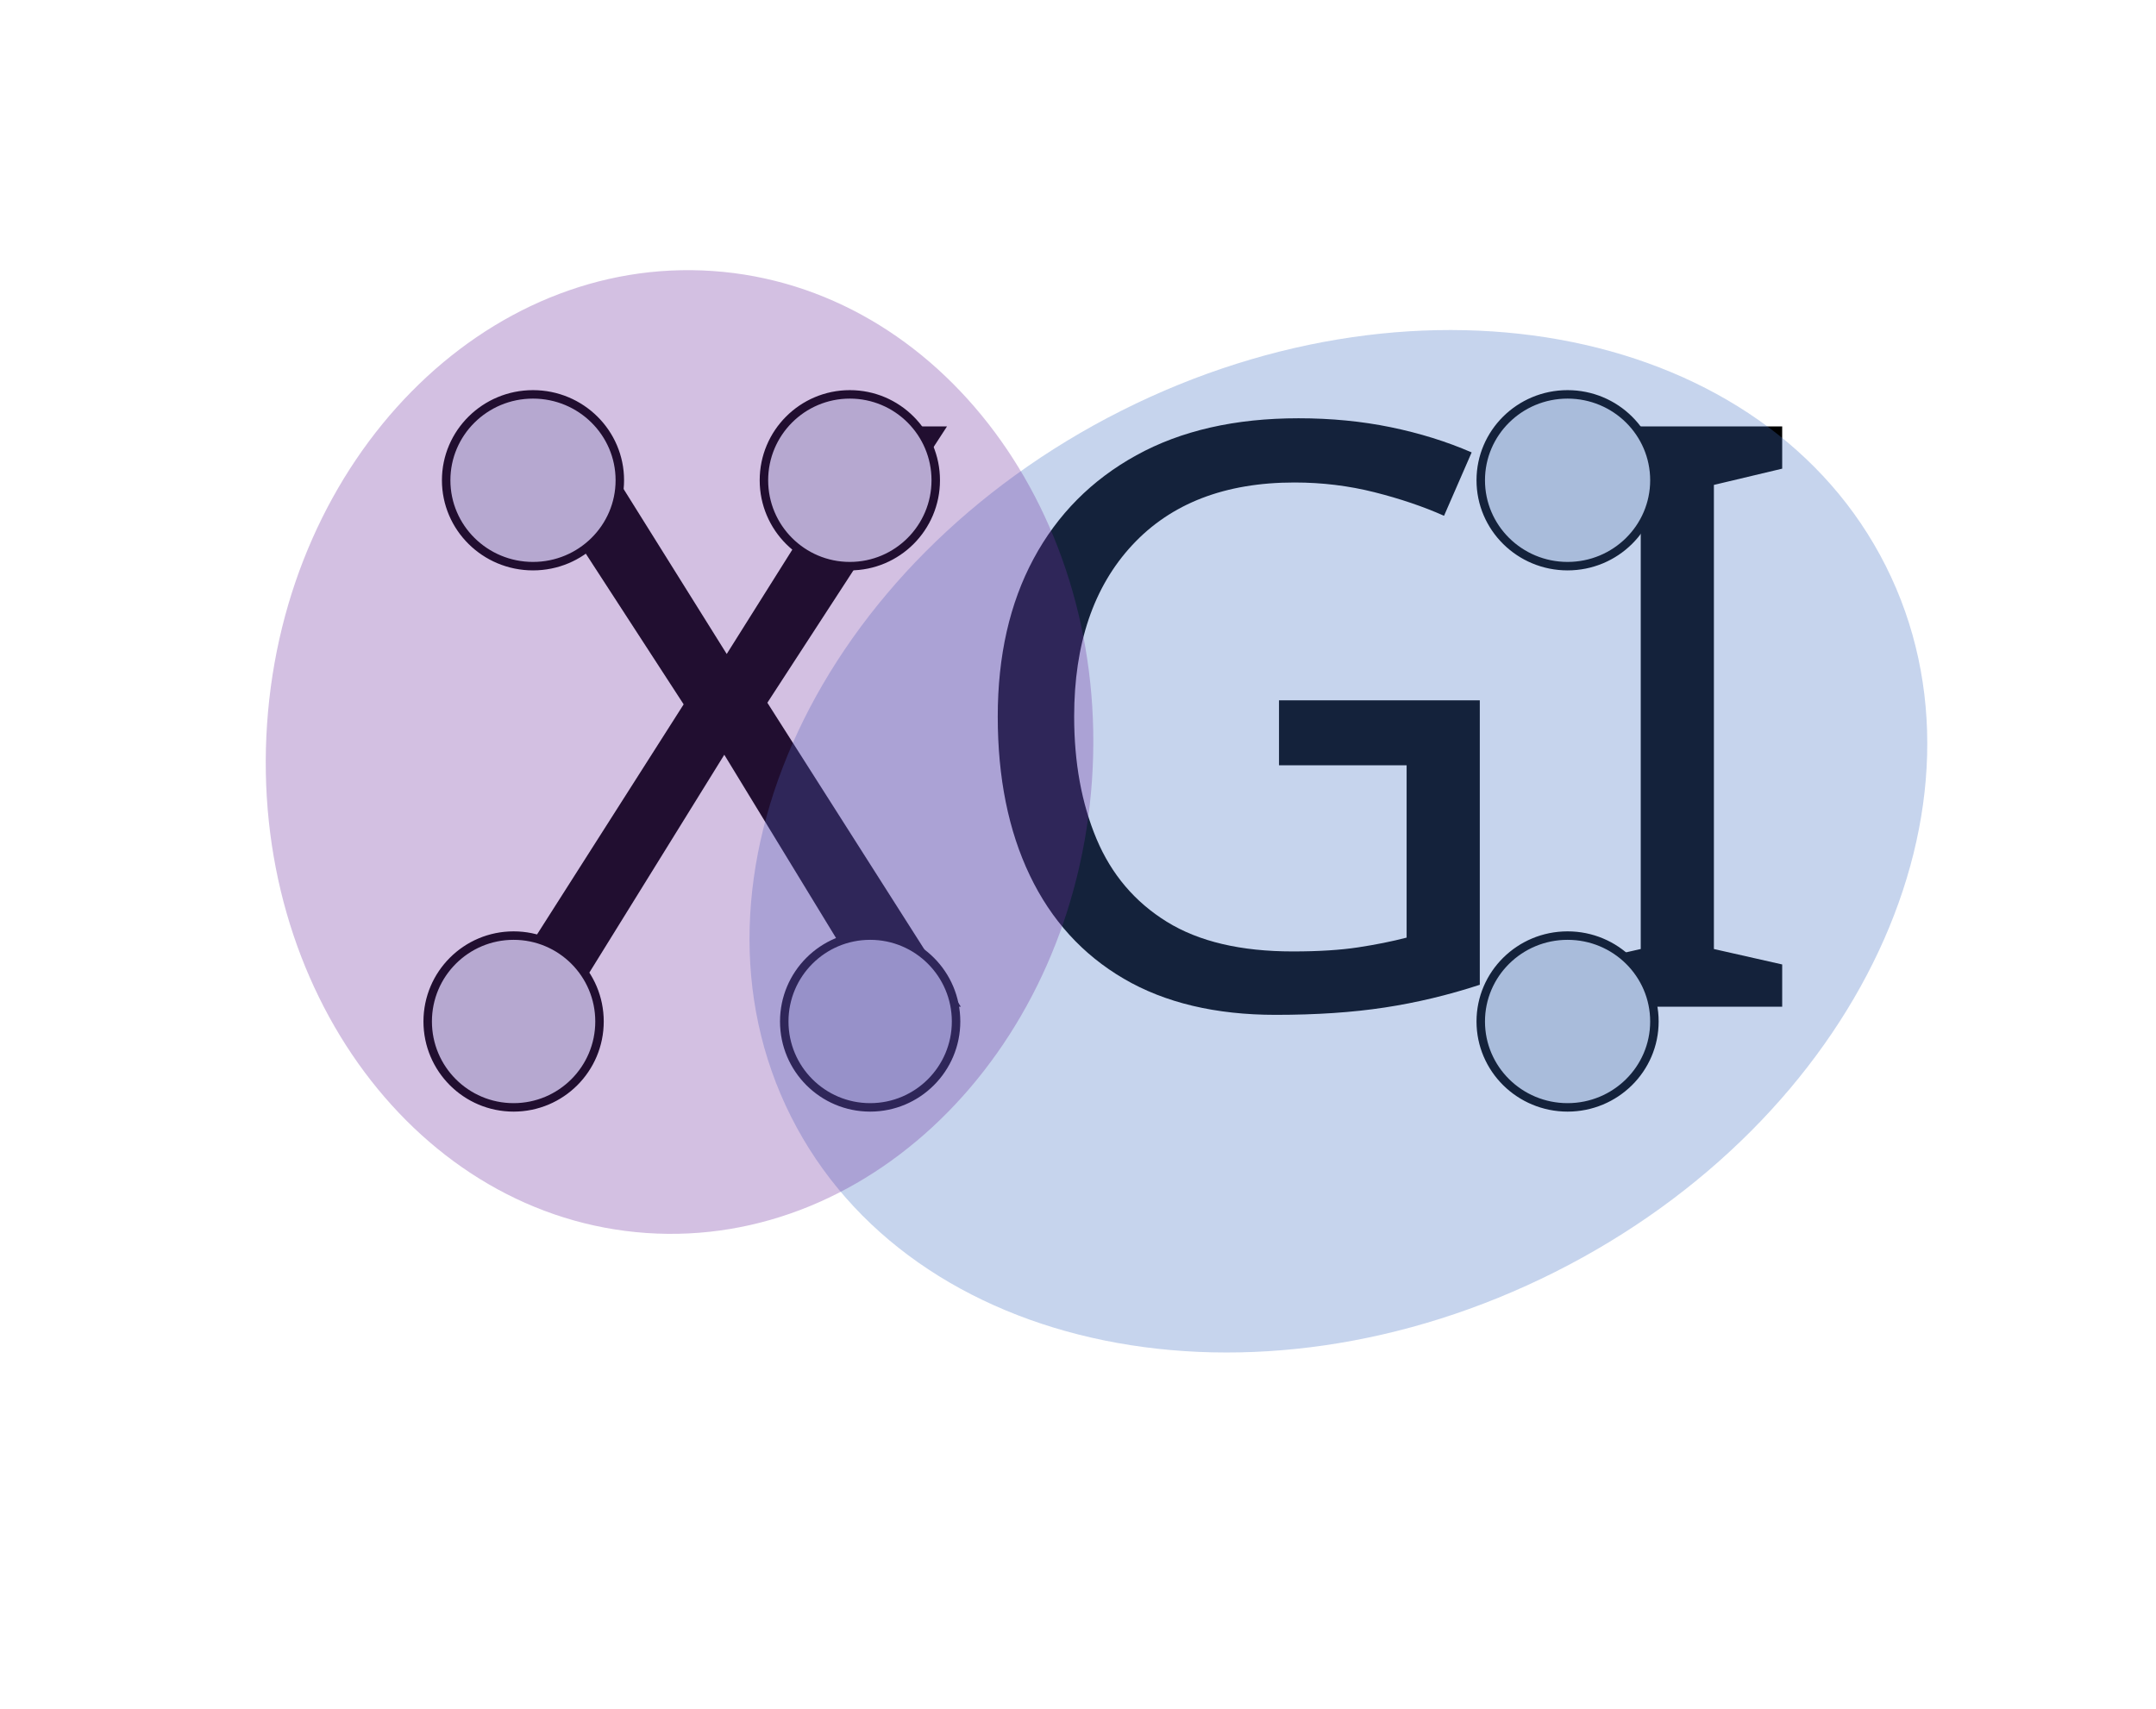
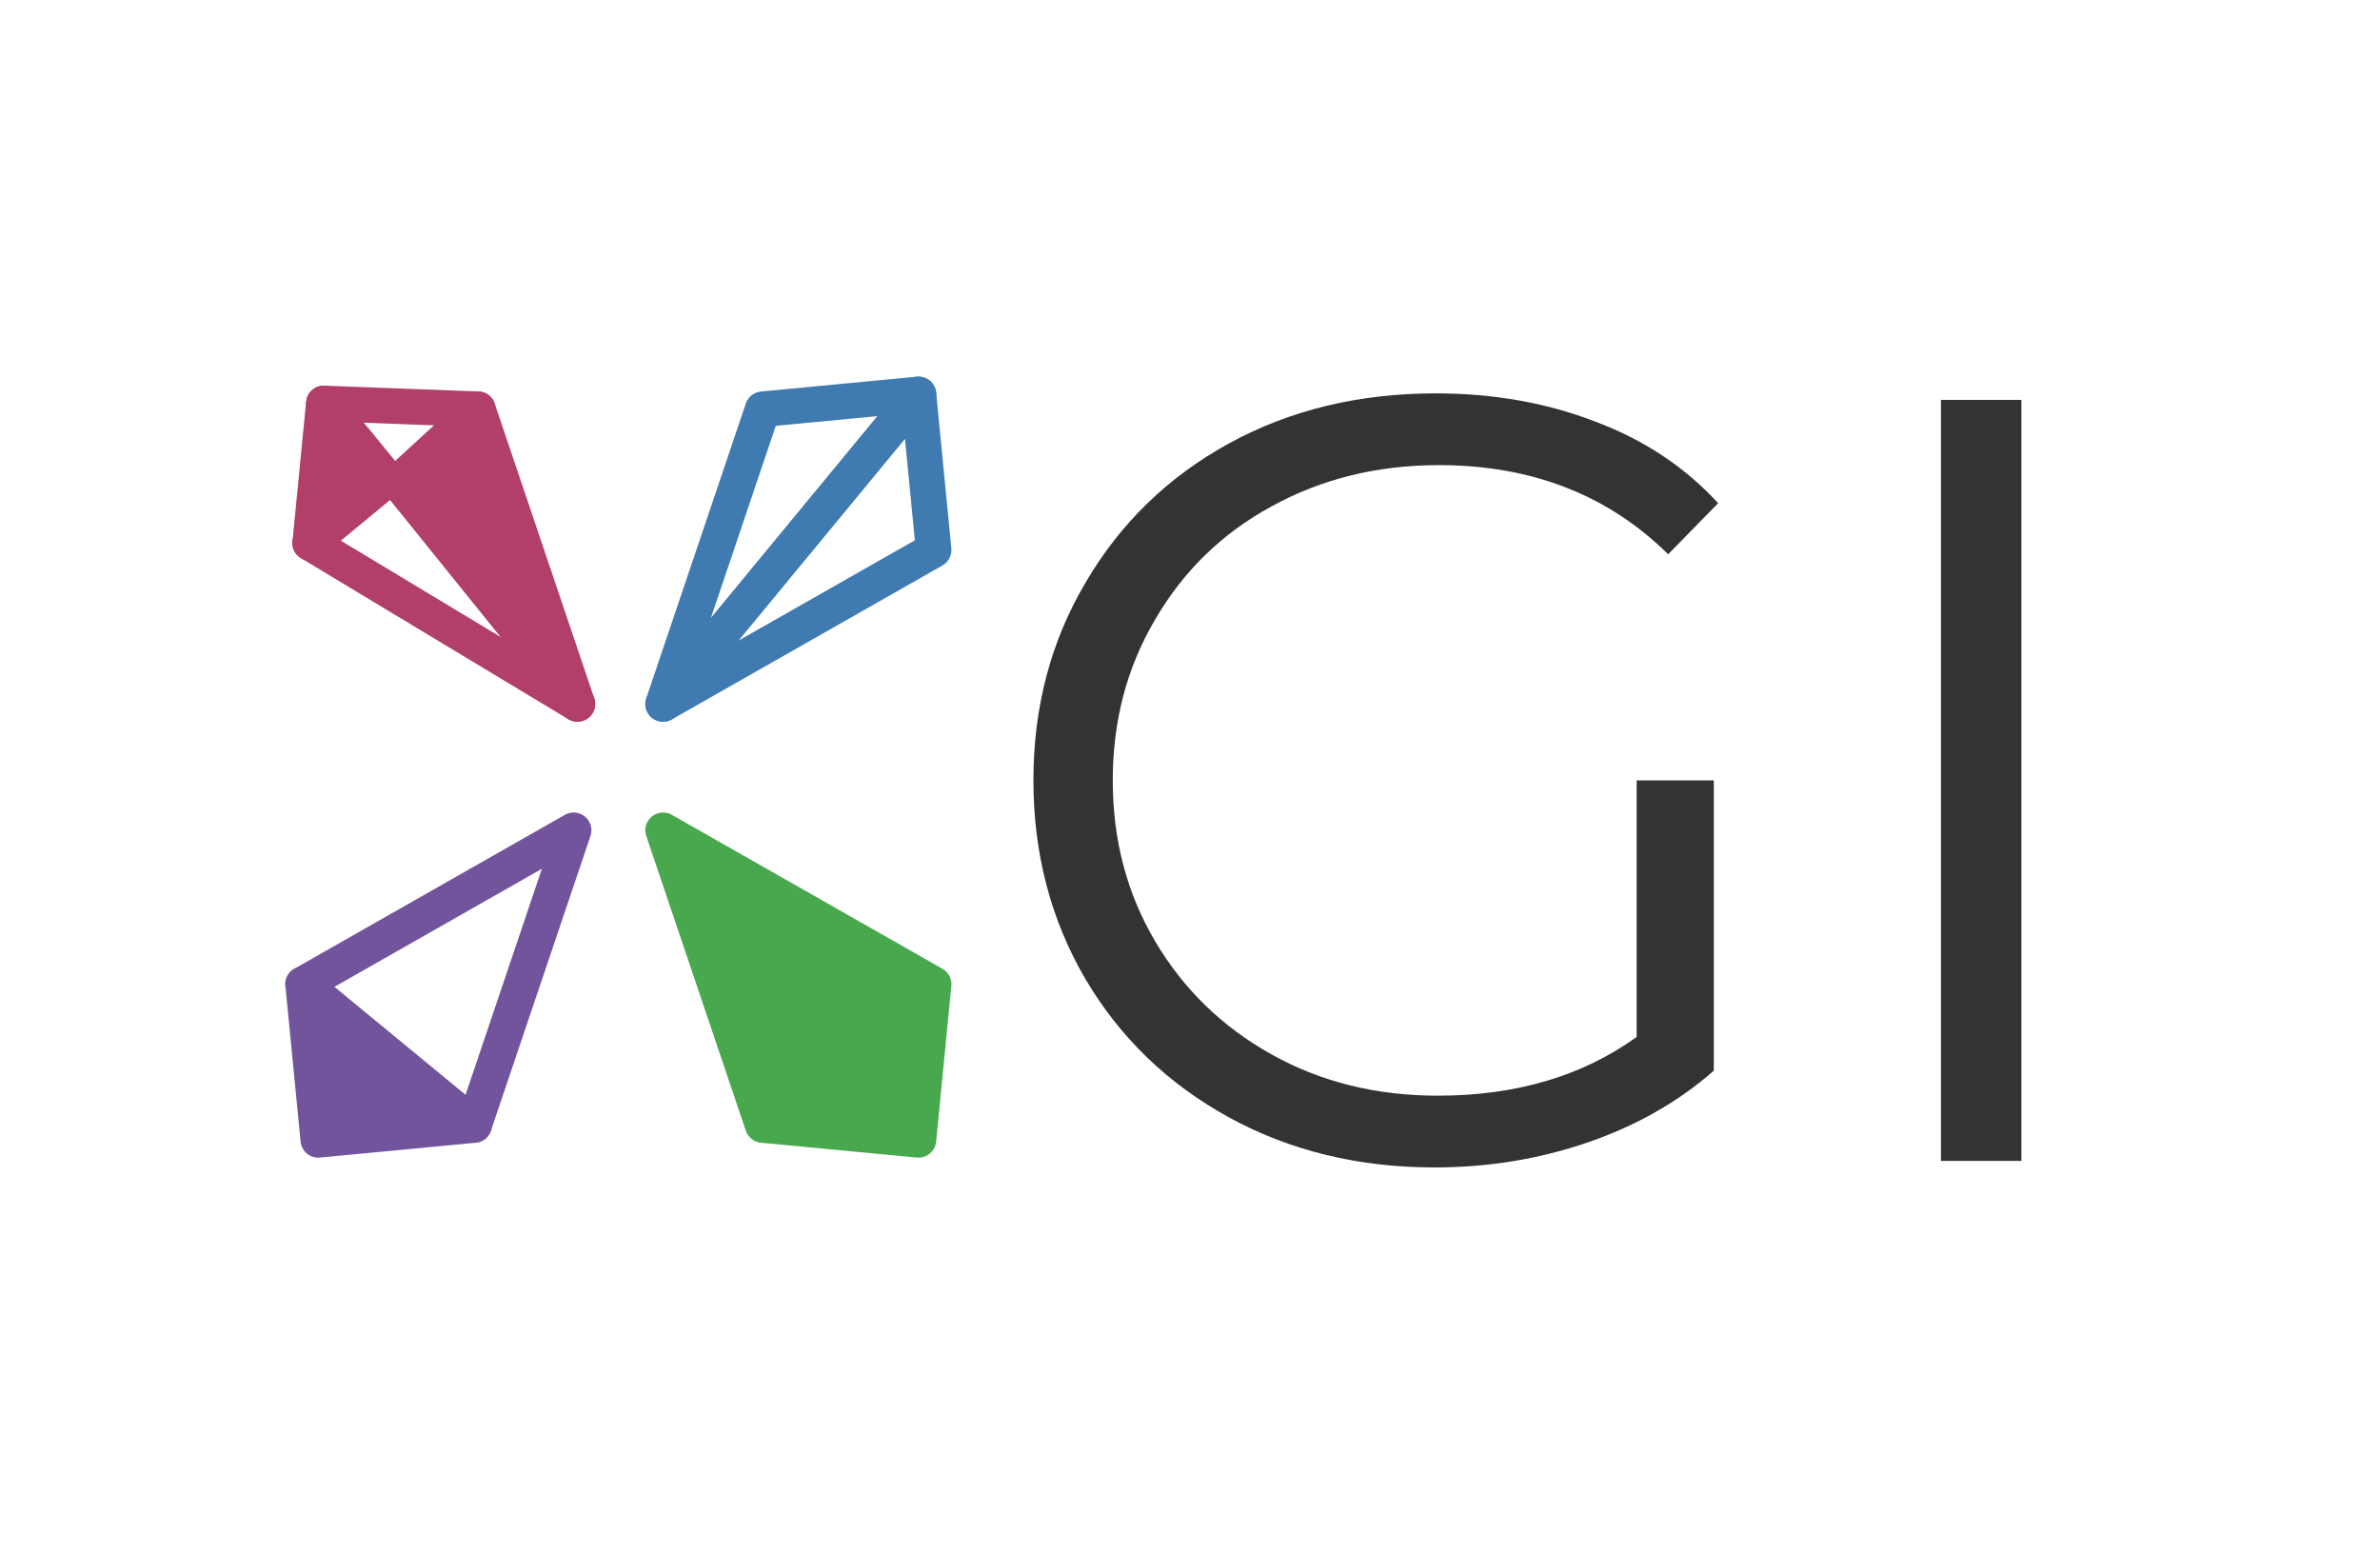
- <svg xmlns="http://www.w3.org/2000/svg" width="1167" height="925" overflow="hidden">
-   <defs>
-     <clipPath id="clip0">
-       <rect x="1859" y="633" width="1167" height="925" />
-     </clipPath>
-   </defs>
-   <g clip-path="url(#clip0)" transform="translate(-1859 -633)">
-     <text font-family="Calibri,Calibri_MSFontService,sans-serif" font-weight="400" font-size="440" transform="matrix(1 0 0 1 2123 1178)">X<tspan font-size="440" x="249.219" y="0">GI</tspan>
-     </text>
-     <path d="M2100.5 893C2100.5 867.319 2121.54 846.5 2147.5 846.5 2173.46 846.5 2194.5 867.319 2194.5 893 2194.5 918.681 2173.46 939.5 2147.5 939.5 2121.54 939.5 2100.5 918.681 2100.5 893Z" stroke="#000000" stroke-width="4.583" stroke-miterlimit="8" fill="#D6DCE5" fill-rule="evenodd" />
-     <path d="M2283.5 1186C2283.5 1160.32 2304.32 1139.5 2330 1139.5 2355.68 1139.5 2376.5 1160.32 2376.5 1186 2376.5 1211.68 2355.68 1232.5 2330 1232.5 2304.32 1232.5 2283.5 1211.68 2283.5 1186Z" stroke="#000000" stroke-width="4.583" stroke-miterlimit="8" fill="#D6DCE5" fill-rule="evenodd" />
-     <path d="M2090.5 1186C2090.5 1160.32 2111.32 1139.5 2137 1139.5 2162.68 1139.5 2183.5 1160.32 2183.5 1186 2183.5 1211.68 2162.68 1232.5 2137 1232.5 2111.32 1232.5 2090.5 1211.68 2090.5 1186Z" stroke="#000000" stroke-width="4.583" stroke-miterlimit="8" fill="#D6DCE5" fill-rule="evenodd" />
-     <path d="M2272.5 893C2272.5 867.319 2293.32 846.5 2319 846.5 2344.68 846.5 2365.5 867.319 2365.5 893 2365.5 918.681 2344.68 939.5 2319 939.5 2293.32 939.5 2272.5 918.681 2272.5 893Z" stroke="#000000" stroke-width="4.583" stroke-miterlimit="8" fill="#D6DCE5" fill-rule="evenodd" />
-     <path d="M2660.5 893C2660.5 867.319 2681.54 846.5 2707.5 846.5 2733.46 846.5 2754.5 867.319 2754.5 893 2754.5 918.681 2733.46 939.5 2707.5 939.5 2681.54 939.5 2660.5 918.681 2660.5 893Z" stroke="#000000" stroke-width="4.583" stroke-miterlimit="8" fill="#D6DCE5" fill-rule="evenodd" />
-     <path d="M2660.5 1186C2660.5 1160.32 2681.54 1139.5 2707.5 1139.5 2733.46 1139.5 2754.5 1160.32 2754.5 1186 2754.5 1211.68 2733.46 1232.5 2707.5 1232.5 2681.54 1232.5 2660.5 1211.68 2660.5 1186Z" stroke="#000000" stroke-width="4.583" stroke-miterlimit="8" fill="#D6DCE5" fill-rule="evenodd" />
-     <path d="M2287.14 1237.44C2222.38 1108.65 2302.54 937.538 2466.18 855.245 2629.83 772.952 2814.99 810.642 2879.75 939.429 2944.52 1068.22 2864.36 1239.33 2700.71 1321.62 2537.07 1403.92 2351.91 1366.23 2287.14 1237.44Z" fill="#4472C4" fill-rule="evenodd" fill-opacity="0.302" />
-     <path d="M2003.57 1024.77C2013.46 880.951 2121.42 771.236 2244.72 779.71 2368.02 788.184 2459.95 911.639 2450.07 1055.45 2440.19 1199.27 2332.22 1308.98 2208.92 1300.51 2085.63 1292.03 1993.69 1168.58 2003.57 1024.77Z" fill="#7030A0" fill-rule="evenodd" fill-opacity="0.302" />
+ <svg xmlns="http://www.w3.org/2000/svg" version="1.1" id="svg599" width="265.867mm" height="173.609mm" viewBox="0 0 1004.85 656.161">
+   <defs id="defs603" />
+   <g id="g1044" transform="translate(-6118.637,-2658.7)">
+     <g id="g979" style="font-style:normal;font-variant:normal;font-weight:normal;font-stretch:normal;font-size:458.893px;line-height:125%;font-family:Montserrat;-inkscape-font-specification:'Montserrat, Normal';font-variant-ligatures:normal;font-variant-caps:normal;font-variant-numeric:normal;font-feature-settings:normal;text-align:start;letter-spacing:0px;word-spacing:0px;writing-mode:lr-tb;text-anchor:start;opacity:1;fill:#333333;fill-opacity:1;stroke:none;stroke-width:1px;stroke-linecap:butt;stroke-linejoin:miter;stroke-opacity:1" aria-label="GI" transform="translate(1080,1920)">
+       <path id="path975" d="m 5729.64,1068.108 h 32.581 v 122.525 q -22.486,19.732 -53.232,30.287 -30.746,10.555 -64.704,10.555 -48.184,0 -86.731,-21.109 -38.547,-21.109 -60.574,-58.279 -22.027,-37.629 -22.027,-83.977 0,-46.348 22.027,-83.519 22.027,-37.629 60.574,-58.738 38.547,-21.109 87.19,-21.109 36.712,0 67.457,11.931 30.746,11.472 51.855,34.417 l -21.109,21.568 q -38.088,-37.629 -96.826,-37.629 -39.006,0 -70.67,17.438 -31.205,16.979 -49.102,47.725 -17.897,30.287 -17.897,67.916 0,37.629 17.897,67.916 17.897,30.287 49.102,47.725 31.205,17.438 70.211,17.438 49.56,0 83.978,-24.78 z" style="fill:#333333" />
+       <path id="path977" d="m 5858.13,907.495 h 33.958 v 321.225 h -33.958 z" style="fill:#333333" />
+     </g>
+     <path style="fill:none;fill-opacity:1;fill-rule:evenodd;stroke:#3f7bb1;stroke-width:15;stroke-linecap:round;stroke-linejoin:round;stroke-miterlimit:3.654;stroke-dasharray:none;stroke-opacity:1" d="m 6440.633,2831.43 65.791,-6.264 -107.825,130.68 z" id="path982" />
+     <path id="path984" d="m 6512.834,2890.87 -6.41,-65.704 -107.825,130.68 z" style="fill:#000000;fill-opacity:0;fill-rule:evenodd;stroke:#3f7bb1;stroke-width:15;stroke-linecap:round;stroke-linejoin:round;stroke-miterlimit:3.654;stroke-dasharray:none;stroke-opacity:1" />
+     <path d="m 6512.834,3074.142 -6.41,65.704 -107.825,-130.68 z m -72.201,59.44 65.791,6.264 -107.825,-130.68 z" style="fill:#48a84e;fill-opacity:1;fill-rule:evenodd;stroke:#48a84e;stroke-width:15;stroke-linecap:round;stroke-linejoin:round;stroke-miterlimit:3.654;stroke-dasharray:none;stroke-opacity:1" id="path988" />
+     <path id="path990" d="m 6360.834,3009.166 -114.234,64.975 72.201,59.441 z" style="fill:none;fill-opacity:1;fill-rule:evenodd;stroke:#71549c;stroke-width:15;stroke-linecap:round;stroke-linejoin:round;stroke-miterlimit:3.654;stroke-dasharray:none;stroke-opacity:1" />
+     <path id="path992" d="m 6318.801,3133.582 -72.201,-59.441 6.41,65.705 z" style="fill:#71549c;fill-opacity:1;fill-rule:evenodd;stroke:#71549c;stroke-width:15;stroke-linecap:round;stroke-linejoin:round;stroke-miterlimit:3.654;stroke-dasharray:none;stroke-opacity:1" />
+     <path id="path994" d="m 6249.697,2887.04 c 0.066,-0.458 1.355,-13.601 2.865,-29.207 1.51,-15.606 2.772,-28.582 2.805,-28.836 0.039,-0.3 4.697,5.161 13.384,15.693 7.328,8.884 13.258,16.26 13.177,16.391 -0.081,0.131 -6.808,5.719 -14.949,12.418 -8.141,6.699 -15.387,12.673 -16.102,13.277 l -1.3,1.097 z" style="opacity:0.432;fill:#ff0000;fill-opacity:0;stroke:#b23e6a;stroke-width:15;stroke-linecap:round;stroke-linejoin:round;stroke-miterlimit:3.654;stroke-dasharray:none;stroke-opacity:1" />
+     <path id="path996" d="m 6249.697,2887.04 c 0.066,-0.458 1.355,-13.601 2.865,-29.207 1.51,-15.606 2.772,-28.582 2.805,-28.836 0.039,-0.3 4.697,5.161 13.384,15.693 7.328,8.884 13.258,16.26 13.177,16.391 -0.081,0.131 -6.808,5.719 -14.949,12.418 -8.141,6.699 -15.387,12.673 -16.102,13.277 l -1.3,1.097 z" style="opacity:1;fill:#b23e6a;fill-opacity:1;stroke:#b23e6a;stroke-width:15;stroke-linecap:round;stroke-linejoin:round;stroke-miterlimit:3.654;stroke-dasharray:none;stroke-opacity:1" />
+     <path style="fill:#b23e6a;fill-opacity:1;fill-rule:evenodd;stroke:#b23e6a;stroke-width:15;stroke-linecap:round;stroke-linejoin:round;stroke-miterlimit:3.654;stroke-dasharray:none;stroke-opacity:1" d="m 6320.391,2831.43 42.034,124.416 -75.585,-93.658 33.551,-30.758" id="path998" />
+     <path style="fill:#999999;fill-rule:evenodd;stroke:#b23e6a;stroke-width:15;stroke-linecap:round;stroke-linejoin:round;stroke-miterlimit:3.654;stroke-dasharray:none;stroke-opacity:1" d="m 6249.577,2887.872 112.847,67.974" id="path1000" />
+     <path style="fill:none;fill-rule:evenodd;stroke:#b23e6a;stroke-width:15;stroke-linecap:round;stroke-linejoin:round;stroke-miterlimit:4;stroke-dasharray:none;stroke-opacity:1" d="m 6320.391,2831.43 -65.01,-2.446" id="path1002" />
  </g>
+   <rect style="opacity:0.488;fill:none;fill-opacity:1;stroke:#000000;stroke-width:14.463;stroke-linecap:round;stroke-linejoin:round;stroke-miterlimit:4;stroke-dasharray:none;stroke-opacity:0" id="rect1029" width="990.387" height="641.698" x="7.231" y="7.231" />
</svg>
